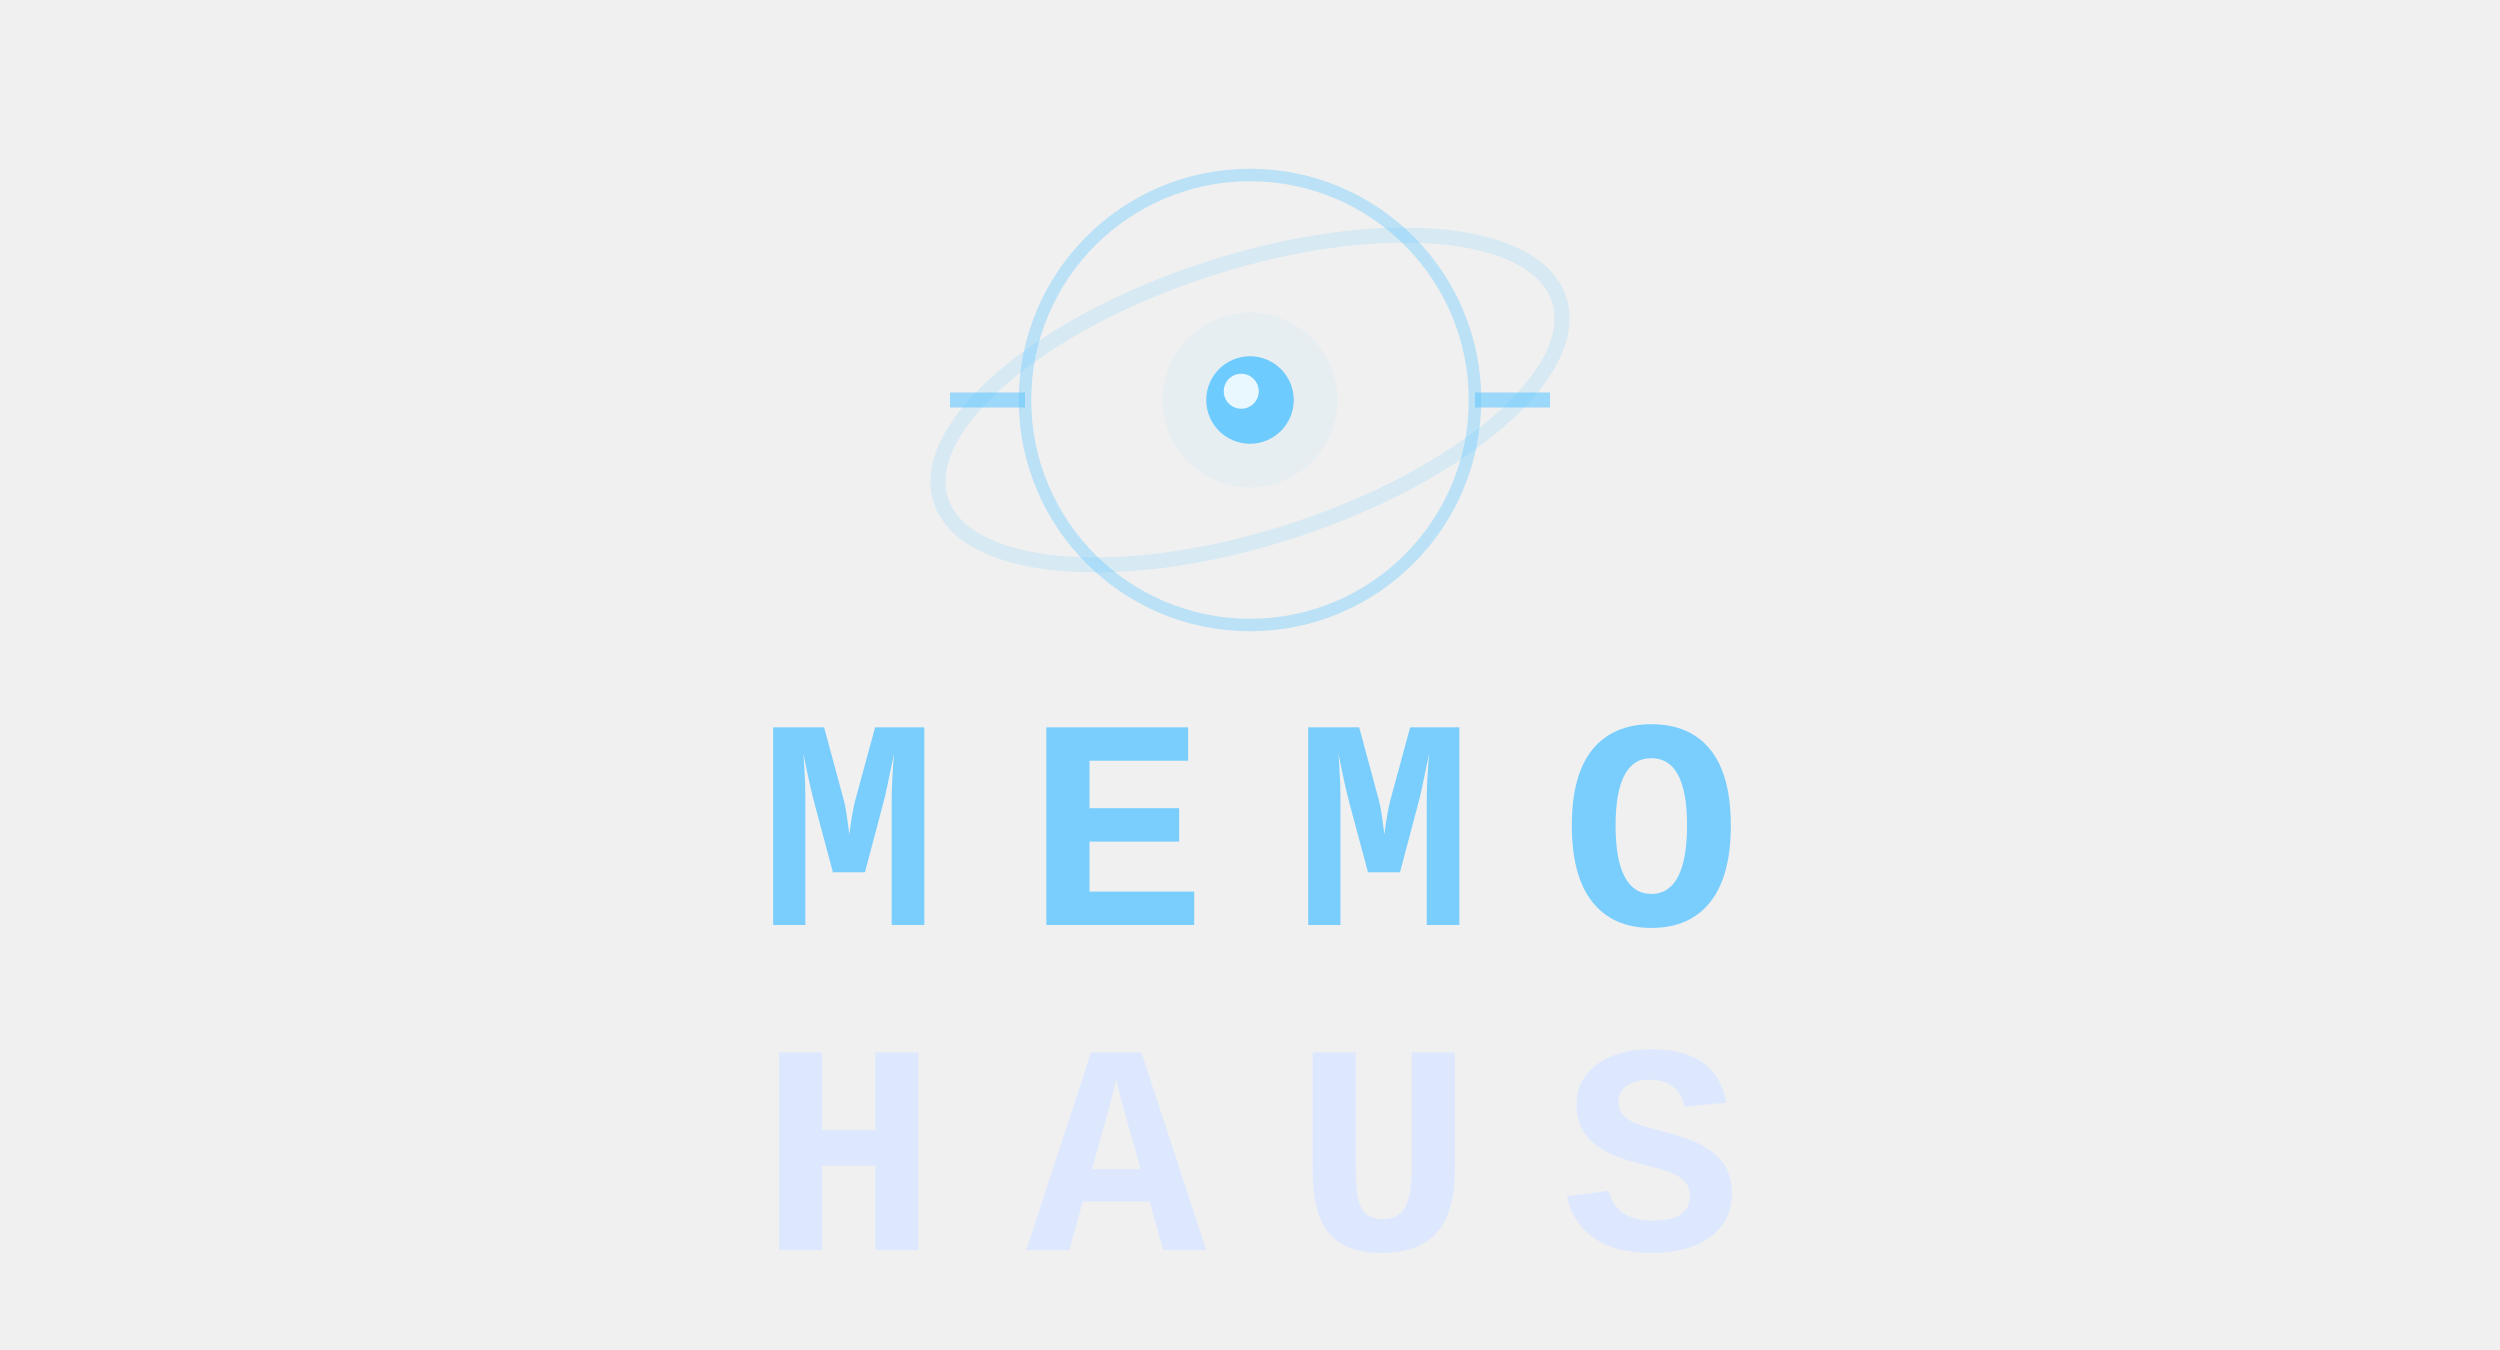
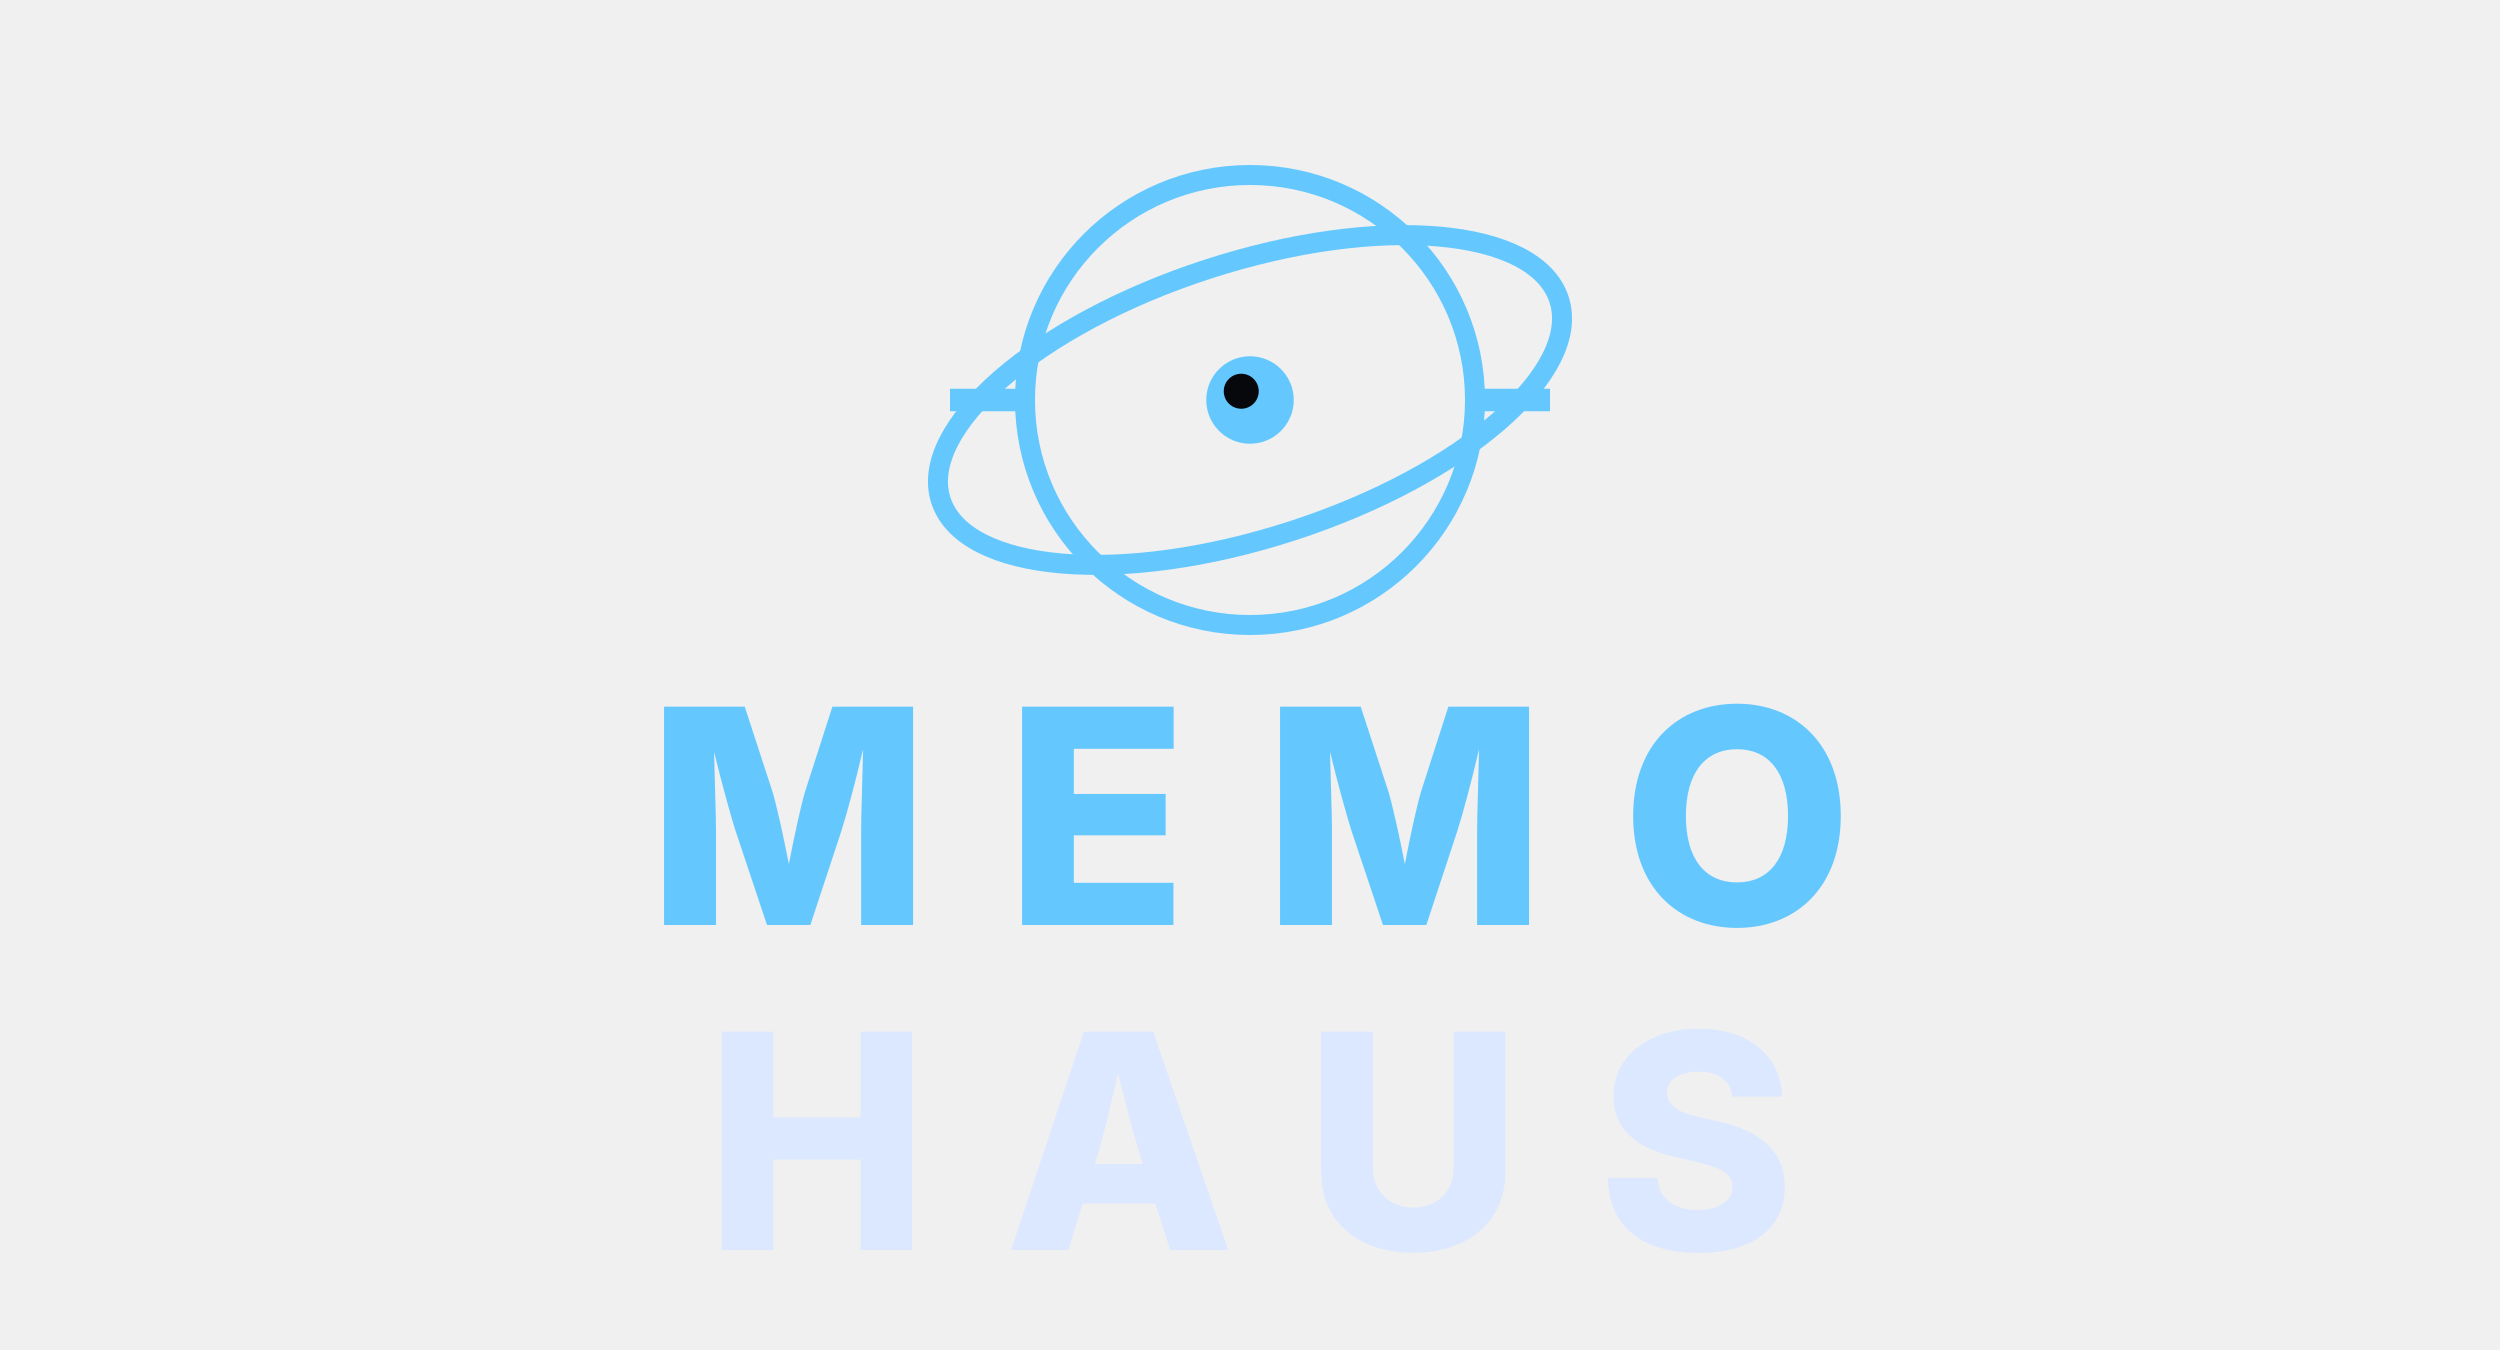
<svg xmlns="http://www.w3.org/2000/svg" viewBox="0 0 200 108" width="200" height="108" role="img" aria-label="Memo-Haus">
  <g transform="translate(100,32)">
-     <ellipse rx="26" ry="11" fill="none" stroke="#64c8ff" stroke-opacity="0.18" stroke-width="1.2" transform="rotate(-18)" />
-     <circle r="18" fill="none" stroke="#64c8ff" stroke-opacity="0.38" stroke-width="1" />
-     <line x1="-18" y1="0" x2="-24" y2="0" stroke="#64c8ff" stroke-opacity="0.6" stroke-width="1.2" />
-     <line x1="18" y1="0" x2="24" y2="0" stroke="#64c8ff" stroke-opacity="0.6" stroke-width="1.2" />
-     <circle r="7" fill="#64c8ff" fill-opacity="0.07" />
-     <circle r="3.5" fill="#64c8ff" fill-opacity="0.92" />
-     <circle r="1.4" cx="-0.7" cy="-0.7" fill="white" fill-opacity="0.85" />
+     <ellipse rx="26" ry="11" fill="none" stroke="#64c8ff" stroke-width="1.6" transform="rotate(-18)" />
+     <circle r="18" fill="none" stroke="#64c8ff" stroke-width="1.6" />
+     <line x1="-18" y1="0" x2="-24" y2="0" stroke="#64c8ff" stroke-width="1.8" />
+     <line x1="18" y1="0" x2="24" y2="0" stroke="#64c8ff" stroke-width="1.8" />
+     <circle r="3.5" fill="#64c8ff" />
+     <circle r="1.4" cx="-0.7" cy="-0.7" fill="#06080c" />
  </g>
-   <g font-family="'Courier New',Courier,monospace" text-anchor="middle">
-     <text x="100" y="74" font-size="24" font-weight="700" letter-spacing="7" fill="#64c8ff" fill-opacity="0.85">MEMO</text>
-     <text x="100" y="100" font-size="24" font-weight="700" letter-spacing="7" fill="#dce8ff" fill-opacity="0.96">HAUS</text>
+   <g font-family="-apple-system, BlinkMacSystemFont, 'Inter', 'Segoe UI', Roboto, sans-serif" text-anchor="middle">
+     <text x="100" y="74" font-size="24" font-weight="800" letter-spacing="6" fill="#64c8ff">MEMO</text>
+     <text x="100" y="100" font-size="24" font-weight="800" letter-spacing="6" fill="#dce8ff">HAUS</text>
  </g>
</svg>
